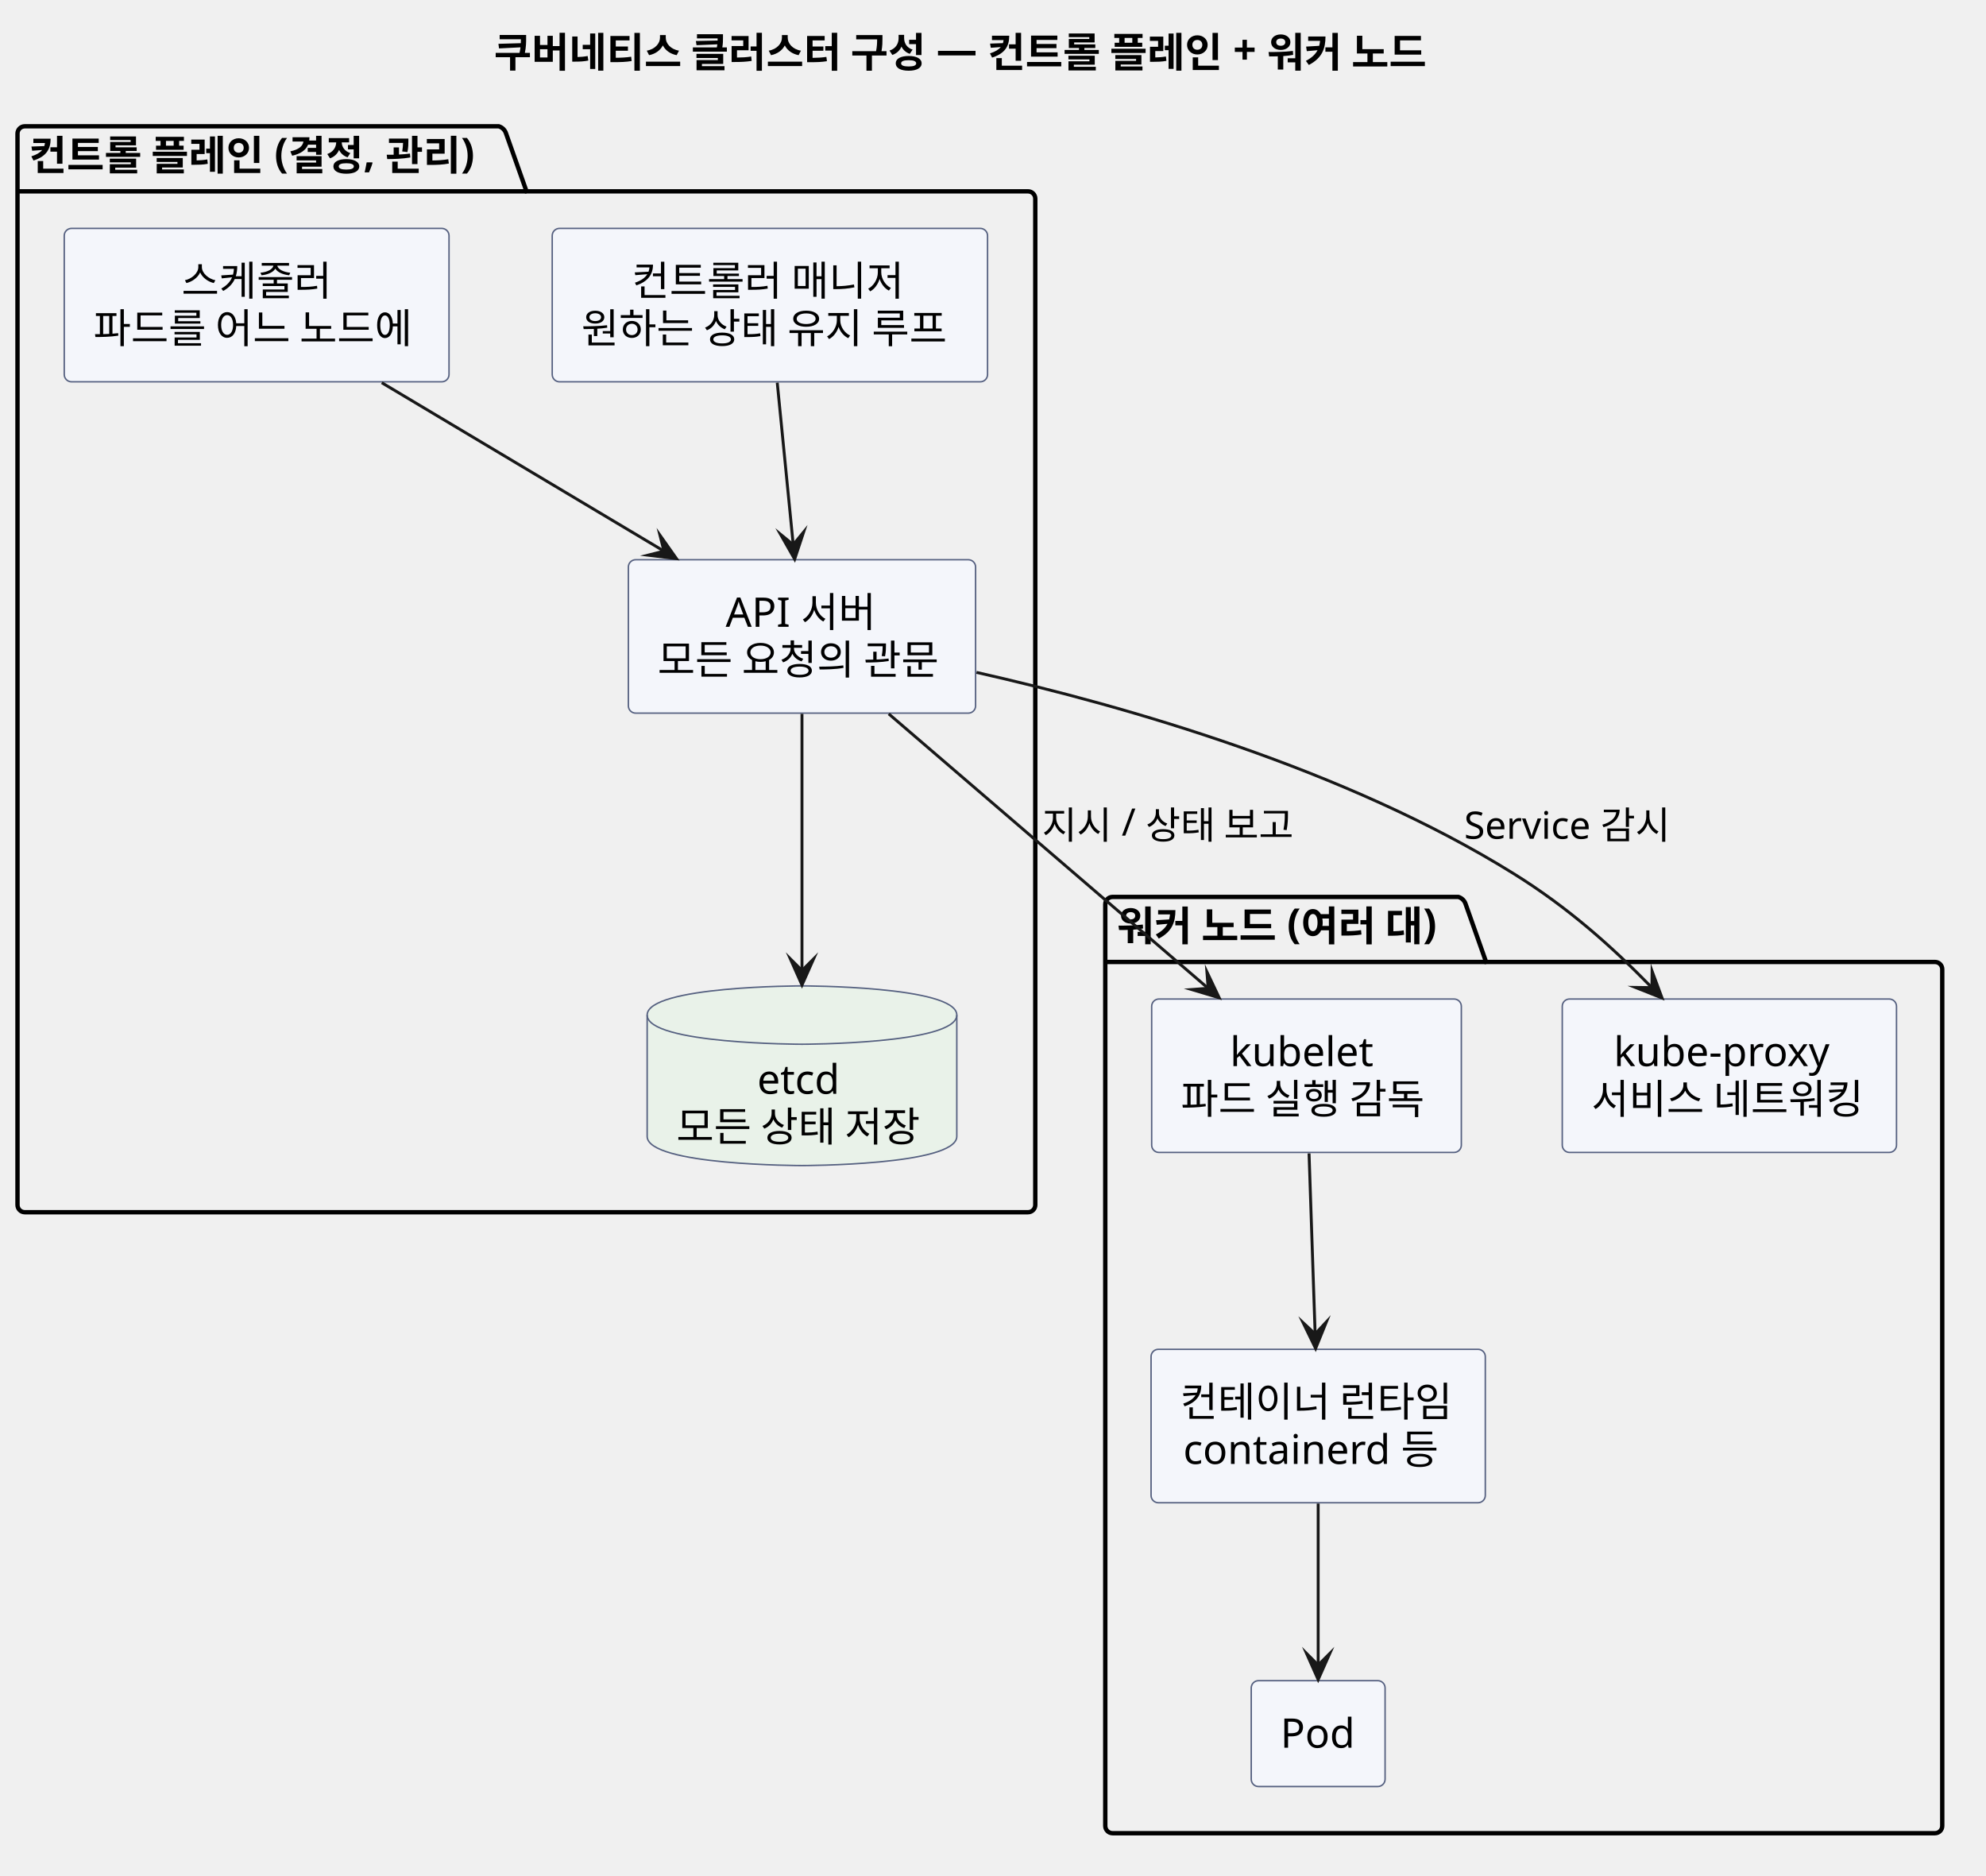
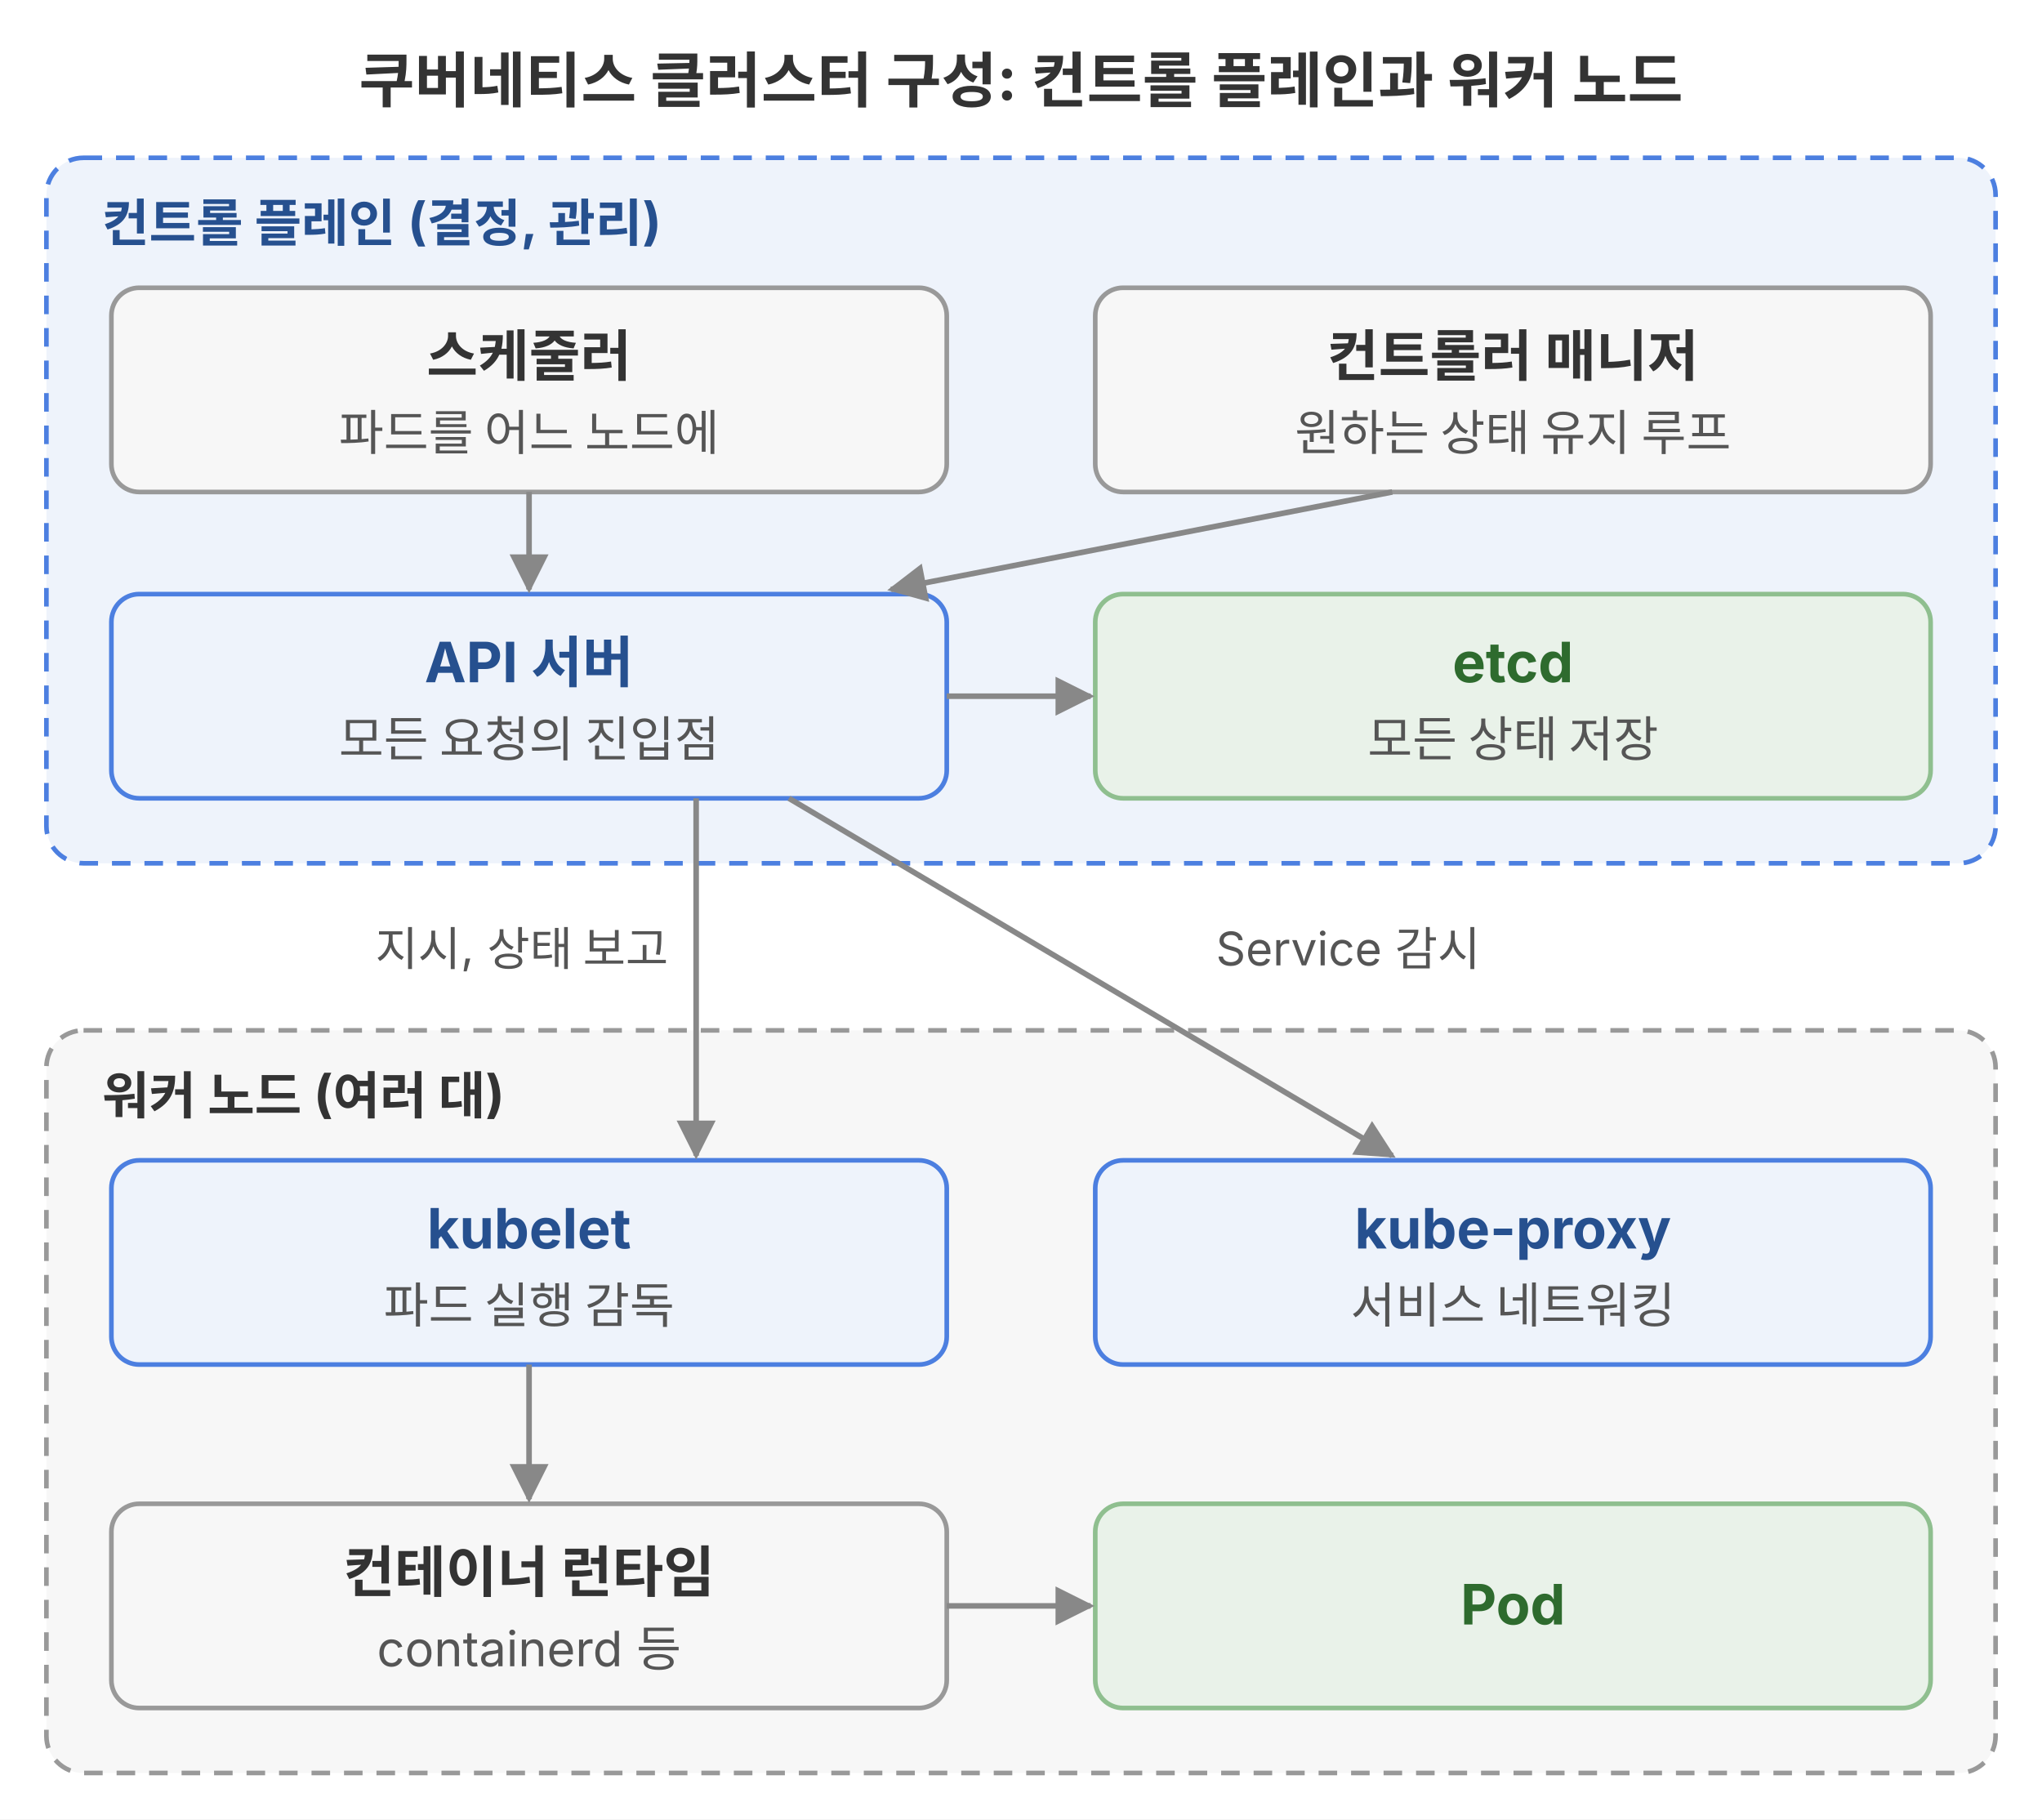
- <svg xmlns="http://www.w3.org/2000/svg" version="1.1" data-diagram-type="DESCRIPTION" style="width:681px;height:643px;background:#FFFFFF;" width="681px" height="643px" viewBox="0 0 681 643" zoomAndPan="magnify" preserveAspectRatio="none" contentStyleType="text/css">
-   <defs />
-   <g font-family="sans-serif" lengthAdjust="spacing">
-     <g class="title" data-source-line="10">
-       <text x="169.399" y="22.995" fill="#000" font-size="14" textLength="335.201" font-weight="700">쿠버네티스 클러스터 구성 — 컨트롤 플레인 + 워커 노드</text>
-     </g>
-     <g class="cluster" data-qualified-name="... ... .... ..." id="ent0001" data-source-line="12">
-       <path d="M8.5,43.297 L171.037,43.297 A3.75,3.75 0 0 1 173.537,45.797 L180.537,65.594 L352.5,65.594 A2.5,2.5 0 0 1 355,68.094 L355,413.077 A2.5,2.5 0 0 1 352.5,415.577 L8.5,415.577 A2.5,2.5 0 0 1 6,413.077 L6,45.797 A2.5,2.5 0 0 1 8.5,43.297" style="stroke:#000;stroke-width:1.5;" fill="none" />
-       <line x1="6" y1="65.594" x2="180.537" y2="65.594" style="stroke:#000;stroke-width:1.5;" />
-       <text x="10" y="58.292" fill="#000" font-size="14" textLength="161.537" font-weight="700">컨트롤 플레인 (결정, 관리)</text>
-     </g>
-     <g class="cluster" data-qualified-name=".. .. ... .." id="ent0006" data-source-line="19">
-       <path d="M381.5,307.487 L500.079,307.487 A3.75,3.75 0 0 1 502.579,309.987 L509.579,329.784 L663.5,329.784 A2.5,2.5 0 0 1 666,332.284 L666,625.967 A2.5,2.5 0 0 1 663.5,628.467 L381.5,628.467 A2.5,2.5 0 0 1 379,625.967 L379,309.987 A2.5,2.5 0 0 1 381.5,307.487" style="stroke:#000;stroke-width:1.5;" fill="none" />
-       <line x1="379" y1="329.784" x2="509.579" y2="329.784" style="stroke:#000;stroke-width:1.5;" />
-       <text x="383" y="322.482" fill="#000" font-size="14" textLength="117.579" font-weight="700">워커 노드 (여러 대)</text>
-     </g>
-     <g class="entity" data-qualified-name="... ... .... ....api" id="ent0002" data-source-line="13">
-       <rect x="215.47" y="191.887" width="119.06" height="52.594" fill="#F4F6FB" style="stroke:#556080;stroke-width:0.5;" rx="2.5" ry="2.5" />
-       <text x="248.821" y="214.882" fill="#000" font-size="14" textLength="52.359">API 서버</text>
-       <text x="225.47" y="231.179" fill="#000" font-size="14" textLength="99.06">모든 요청의 관문</text>
-     </g>
-     <g class="entity" data-qualified-name="... ... .... ....etcd" id="ent0003" data-source-line="14">
-       <path d="M221.91,347.987 C221.91,337.987 275,337.987 275,337.987 C275,337.987 328.09,337.987 328.09,347.987 L328.09,389.581 C328.09,399.581 275,399.581 275,399.581 C275,399.581 221.91,399.581 221.91,389.581 L221.91,347.987" style="stroke:#556080;stroke-width:0.5;" fill="#E9F2E9" />
-       <path d="M221.91,347.987 C221.91,357.987 275,357.987 275,357.987 C275,357.987 328.09,357.987 328.09,347.987" style="stroke:#556080;stroke-width:0.5;" fill="none" />
-       <text x="259.657" y="374.982" fill="#000" font-size="14" textLength="30.687">etcd</text>
-       <text x="231.91" y="391.279" fill="#000" font-size="14" textLength="86.18">모든 상태 저장</text>
-     </g>
-     <g class="entity" data-qualified-name="... ... .... ....sched" id="ent0004" data-source-line="15">
-       <rect x="22.03" y="78.297" width="131.94" height="52.594" fill="#F4F6FB" style="stroke:#556080;stroke-width:0.5;" rx="2.5" ry="2.5" />
-       <text x="62.24" y="101.292" fill="#000" font-size="14" textLength="51.52">스케줄러</text>
-       <text x="32.03" y="117.589" fill="#000" font-size="14" textLength="111.94">파드를 어느 노드에</text>
-     </g>
-     <g class="entity" data-qualified-name="... ... .... ....cm" id="ent0005" data-source-line="16">
-       <rect x="189.36" y="78.297" width="149.27" height="52.594" fill="#F4F6FB" style="stroke:#556080;stroke-width:0.5;" rx="2.5" ry="2.5" />
-       <text x="216.69" y="101.292" fill="#000" font-size="14" textLength="94.61">컨트롤러 매니저</text>
-       <text x="199.36" y="117.589" fill="#000" font-size="14" textLength="129.27">원하는 상태 유지 루프</text>
-     </g>
-     <g class="entity" data-qualified-name=".. .. ... ...k1" id="ent0007" data-source-line="20">
-       <rect x="394.91" y="342.487" width="106.18" height="52.594" fill="#F4F6FB" style="stroke:#556080;stroke-width:0.5;" rx="2.5" ry="2.5" />
-       <text x="421.764" y="365.482" fill="#000" font-size="14" textLength="52.473">kubelet</text>
-       <text x="404.91" y="381.779" fill="#000" font-size="14" textLength="86.18">파드 실행 감독</text>
-     </g>
-     <g class="entity" data-qualified-name=".. .. ... ...r1" id="ent0008" data-source-line="21">
-       <rect x="394.7" y="462.577" width="114.61" height="52.594" fill="#F4F6FB" style="stroke:#556080;stroke-width:0.5;" rx="2.5" ry="2.5" />
-       <text x="404.7" y="485.572" fill="#000" font-size="14" textLength="94.61">컨테이너 런타임</text>
-       <text x="405.729" y="501.869" fill="#000" font-size="14" textLength="92.553">containerd 등</text>
-     </g>
-     <g class="entity" data-qualified-name=".. .. ... ...p1" id="ent0009" data-source-line="22">
-       <rect x="535.7" y="342.487" width="114.61" height="52.594" fill="#F4F6FB" style="stroke:#556080;stroke-width:0.5;" rx="2.5" ry="2.5" />
-       <text x="553.35" y="365.482" fill="#000" font-size="14" textLength="79.311">kube-proxy</text>
-       <text x="545.7" y="381.779" fill="#000" font-size="14" textLength="94.61">서비스 네트워킹</text>
-     </g>
-     <g class="entity" data-qualified-name=".. .. ... ...pod1" id="ent0010" data-source-line="23">
-       <rect x="429.05" y="576.167" width="45.895" height="36.297" fill="#F4F6FB" style="stroke:#556080;stroke-width:0.5;" rx="2.5" ry="2.5" />
-       <text x="439.05" y="599.162" fill="#000" font-size="14" textLength="25.895">Pod</text>
-     </g>
-     <g class="link" data-entity-1="ent0002" data-entity-2="ent0003" id="lnk11" data-source-line="26" data-link-type="dependency">
-       <path d="M275,244.727 C275,270.537 275,305.397 275,332.707" style="stroke:#181818;stroke-width:1;" fill="none" id="api-to-etcd" />
-       <polygon points="275,337.707,279,328.707,275,332.707,271,328.707,275,337.707" fill="#181818" style="stroke:#181818;stroke-width:1;stroke-linejoin:miter;stroke-miterlimit:10;" />
-     </g>
-     <g class="link" data-entity-1="ent0004" data-entity-2="ent0002" id="lnk12" data-source-line="27" data-link-type="dependency">
-       <path d="M130.9,131.197 C161.2,149.277 197.357,170.844 227.677,188.944" style="stroke:#181818;stroke-width:1;" fill="none" id="sched-to-api" />
-       <polygon points="231.97,191.507,226.293,183.459,227.677,188.944,222.192,190.328,231.97,191.507" fill="#181818" style="stroke:#181818;stroke-width:1;stroke-linejoin:miter;stroke-miterlimit:10;" />
-     </g>
-     <g class="link" data-entity-1="ent0005" data-entity-2="ent0002" id="lnk13" data-source-line="28" data-link-type="dependency">
-       <path d="M266.52,131.197 C268.31,149.337 270.208,168.611 271.998,186.731" style="stroke:#181818;stroke-width:1;" fill="none" id="cm-to-api" />
-       <polygon points="272.49,191.707,275.586,182.357,271.998,186.731,267.625,183.144,272.49,191.707" fill="#181818" style="stroke:#181818;stroke-width:1;stroke-linejoin:miter;stroke-miterlimit:10;" />
-     </g>
-     <g class="link" data-entity-1="ent0002" data-entity-2="ent0007" id="lnk14" data-source-line="29" data-link-type="dependency">
-       <path d="M304.74,244.727 C336.43,271.947 382.517,311.529 414.277,338.809" style="stroke:#181818;stroke-width:1;" fill="none" id="api-to-k1" />
-       <polygon points="418.07,342.067,413.849,333.168,414.277,338.809,408.636,339.237,418.07,342.067" fill="#181818" style="stroke:#181818;stroke-width:1;stroke-linejoin:miter;stroke-miterlimit:10;" />
-       <text x="357.31" y="287.554" fill="#000" font-size="13" textLength="88.537">지시 / 상태 보고</text>
-     </g>
-     <g class="link" data-entity-1="ent0002" data-entity-2="ent0009" id="lnk15" data-source-line="30" data-link-type="dependency">
-       <path d="M334.84,230.507 C386.46,242.167 461.53,263.747 519,299.487 C537.86,311.207 552.717,324.53 566.437,338.58" style="stroke:#181818;stroke-width:1;" fill="none" id="api-to-p1" />
-       <polygon points="569.93,342.157,566.504,332.923,566.437,338.58,560.78,338.512,569.93,342.157" fill="#181818" style="stroke:#181818;stroke-width:1;stroke-linejoin:miter;stroke-miterlimit:10;" />
-       <text x="502.05" y="287.554" fill="#000" font-size="13" textLength="76.098">Service 감시</text>
-     </g>
-     <g class="link" data-entity-1="ent0007" data-entity-2="ent0008" id="lnk16" data-source-line="31" data-link-type="dependency">
-       <path d="M448.87,395.407 C449.54,415.217 450.291,437.51 450.961,457.3" style="stroke:#181818;stroke-width:1;" fill="none" id="k1-to-r1" />
-       <polygon points="451.13,462.297,454.823,453.167,450.961,457.3,446.828,453.437,451.13,462.297" fill="#181818" style="stroke:#181818;stroke-width:1;stroke-linejoin:miter;stroke-miterlimit:10;" />
-     </g>
-     <g class="link" data-entity-1="ent0008" data-entity-2="ent0010" id="lnk17" data-source-line="32" data-link-type="dependency">
-       <path d="M452,515.447 C452,534.227 452,554.267 452,570.817" style="stroke:#181818;stroke-width:1;" fill="none" id="r1-to-pod1" />
-       <polygon points="452,575.817,456,566.817,452,570.817,448,566.817,452,575.817" fill="#181818" style="stroke:#181818;stroke-width:1;stroke-linejoin:miter;stroke-miterlimit:10;" />
-     </g>
-   </g>
+ <svg xmlns="http://www.w3.org/2000/svg" width="440" height="392" viewBox="0 0 440 392" font-family="-apple-system, 'Segoe UI', 'Noto Sans KR', sans-serif">
+   <defs>
+     <marker id="ah" viewBox="0 0 10 10" refX="9" refY="5" markerWidth="7" markerHeight="7" orient="auto-start-reverse">
+       <path d="M0,0 L10,5 L0,10 z" fill="#888" />
+     </marker>
+   </defs>
+   <rect x="0" y="0" width="440" height="392" fill="#FFFFFF" />
+   <text x="220.0" y="22" font-size="13" fill="#333" text-anchor="middle" font-weight="bold">쿠버네티스 클러스터 구성: 컨트롤 플레인과 워커 노드</text>
+   <rect x="10" y="34" width="420" height="152" rx="8" fill="#EEF3FB" stroke="#4C7FE0" stroke-dasharray="4 3" />
+   <text x="22" y="52" font-size="11" fill="#26508F" text-anchor="start" font-weight="bold">컨트롤 플레인 (결정, 관리)</text>
+   <rect x="24" y="62" width="180" height="44" rx="6" fill="#F7F7F7" stroke="#999999" />
+   <text x="114.0" y="81.0" font-size="12" fill="#333" text-anchor="middle" font-weight="bold">스케줄러</text>
+   <text x="114.0" y="97.0" font-size="10.5" fill="#555" text-anchor="middle">파드를 어느 노드에</text>
+   <rect x="236" y="62" width="180" height="44" rx="6" fill="#F7F7F7" stroke="#999999" />
+   <text x="326.0" y="81.0" font-size="12" fill="#333" text-anchor="middle" font-weight="bold">컨트롤러 매니저</text>
+   <text x="326.0" y="97.0" font-size="10.5" fill="#555" text-anchor="middle">원하는 상태 유지 루프</text>
+   <rect x="24" y="128" width="180" height="44" rx="6" fill="#EEF3FB" stroke="#4C7FE0" />
+   <text x="114.0" y="147.0" font-size="12" fill="#26508F" text-anchor="middle" font-weight="bold">API 서버</text>
+   <text x="114.0" y="163.0" font-size="10.5" fill="#555" text-anchor="middle">모든 요청의 진입점</text>
+   <rect x="236" y="128" width="180" height="44" rx="6" fill="#E9F2E9" stroke="#8FBF8F" />
+   <text x="326.0" y="147.0" font-size="12" fill="#2E6B2E" text-anchor="middle" font-weight="bold">etcd</text>
+   <text x="326.0" y="163.0" font-size="10.5" fill="#555" text-anchor="middle">모든 상태 저장</text>
+   <line x1="114" y1="106" x2="114" y2="127" stroke="#888" stroke-width="1.2" marker-end="url(#ah)" />
+   <line x1="300" y1="106" x2="192" y2="127" stroke="#888" stroke-width="1.2" marker-end="url(#ah)" />
+   <line x1="204" y1="150" x2="235" y2="150" stroke="#888" stroke-width="1.2" marker-end="url(#ah)" />
+   <rect x="10" y="222" width="420" height="160" rx="8" fill="#F7F7F7" stroke="#999999" stroke-dasharray="4 3" />
+   <text x="22" y="240" font-size="11" fill="#333" text-anchor="start" font-weight="bold">워커 노드 (여러 대)</text>
+   <rect x="24" y="250" width="180" height="44" rx="6" fill="#EEF3FB" stroke="#4C7FE0" />
+   <text x="114.0" y="269.0" font-size="12" fill="#26508F" text-anchor="middle" font-weight="bold">kubelet</text>
+   <text x="114.0" y="285.0" font-size="10.5" fill="#555" text-anchor="middle">파드 실행 감독</text>
+   <rect x="236" y="250" width="180" height="44" rx="6" fill="#EEF3FB" stroke="#4C7FE0" />
+   <text x="326.0" y="269.0" font-size="12" fill="#26508F" text-anchor="middle" font-weight="bold">kube-proxy</text>
+   <text x="326.0" y="285.0" font-size="10.5" fill="#555" text-anchor="middle">서비스 네트워킹</text>
+   <rect x="24" y="324" width="180" height="44" rx="6" fill="#F7F7F7" stroke="#999999" />
+   <text x="114.0" y="343.0" font-size="12" fill="#333" text-anchor="middle" font-weight="bold">컨테이너 런타임</text>
+   <text x="114.0" y="359.0" font-size="10.5" fill="#555" text-anchor="middle">containerd 등</text>
+   <rect x="236" y="324" width="180" height="44" rx="6" fill="#E9F2E9" stroke="#8FBF8F" />
+   <text x="326.0" y="350.0" font-size="12" fill="#2E6B2E" text-anchor="middle" font-weight="bold">Pod</text>
+   <line x1="150" y1="172" x2="150" y2="249" stroke="#888" stroke-width="1.2" marker-end="url(#ah)" />
+   <text x="144" y="208" font-size="10" fill="#555" text-anchor="end">지시, 상태 보고</text>
+   <line x1="170" y1="172" x2="300" y2="249" stroke="#888" stroke-width="1.2" marker-end="url(#ah)" />
+   <text x="262" y="208" font-size="10" fill="#555" text-anchor="start">Service 감시</text>
+   <line x1="114" y1="294" x2="114" y2="323" stroke="#888" stroke-width="1.2" marker-end="url(#ah)" />
+   <line x1="204" y1="346" x2="235" y2="346" stroke="#888" stroke-width="1.2" marker-end="url(#ah)" />
</svg>
